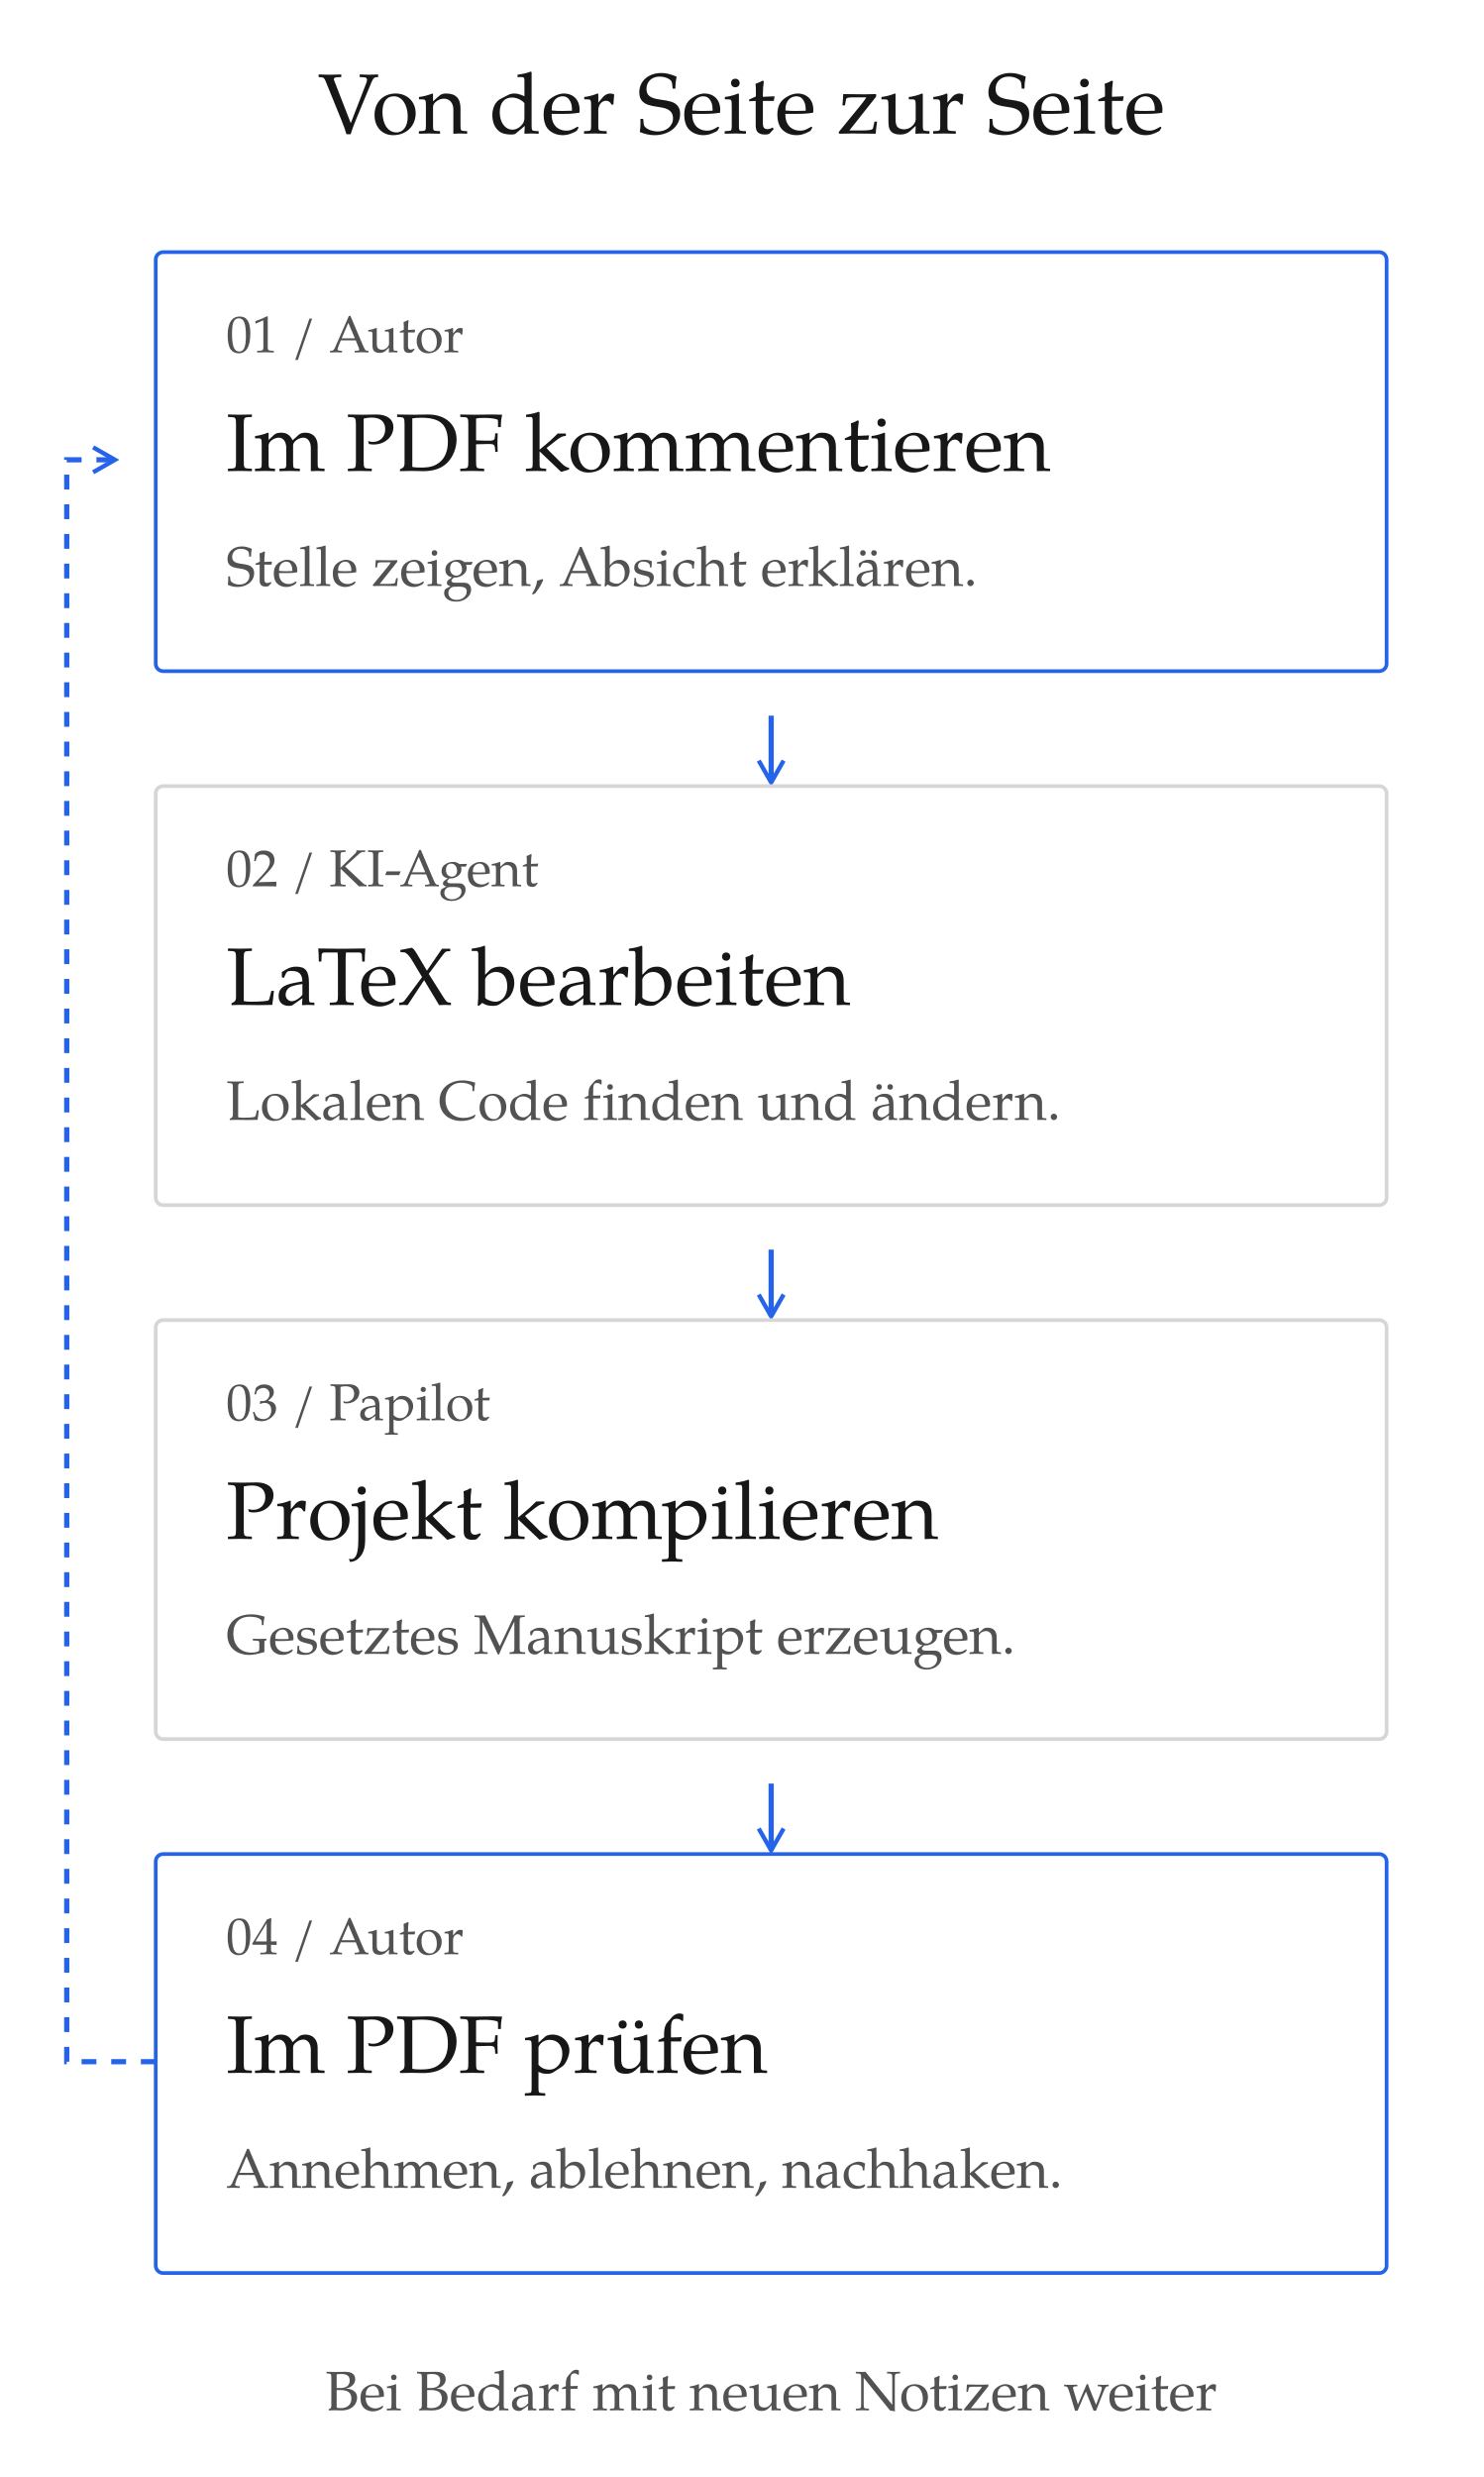
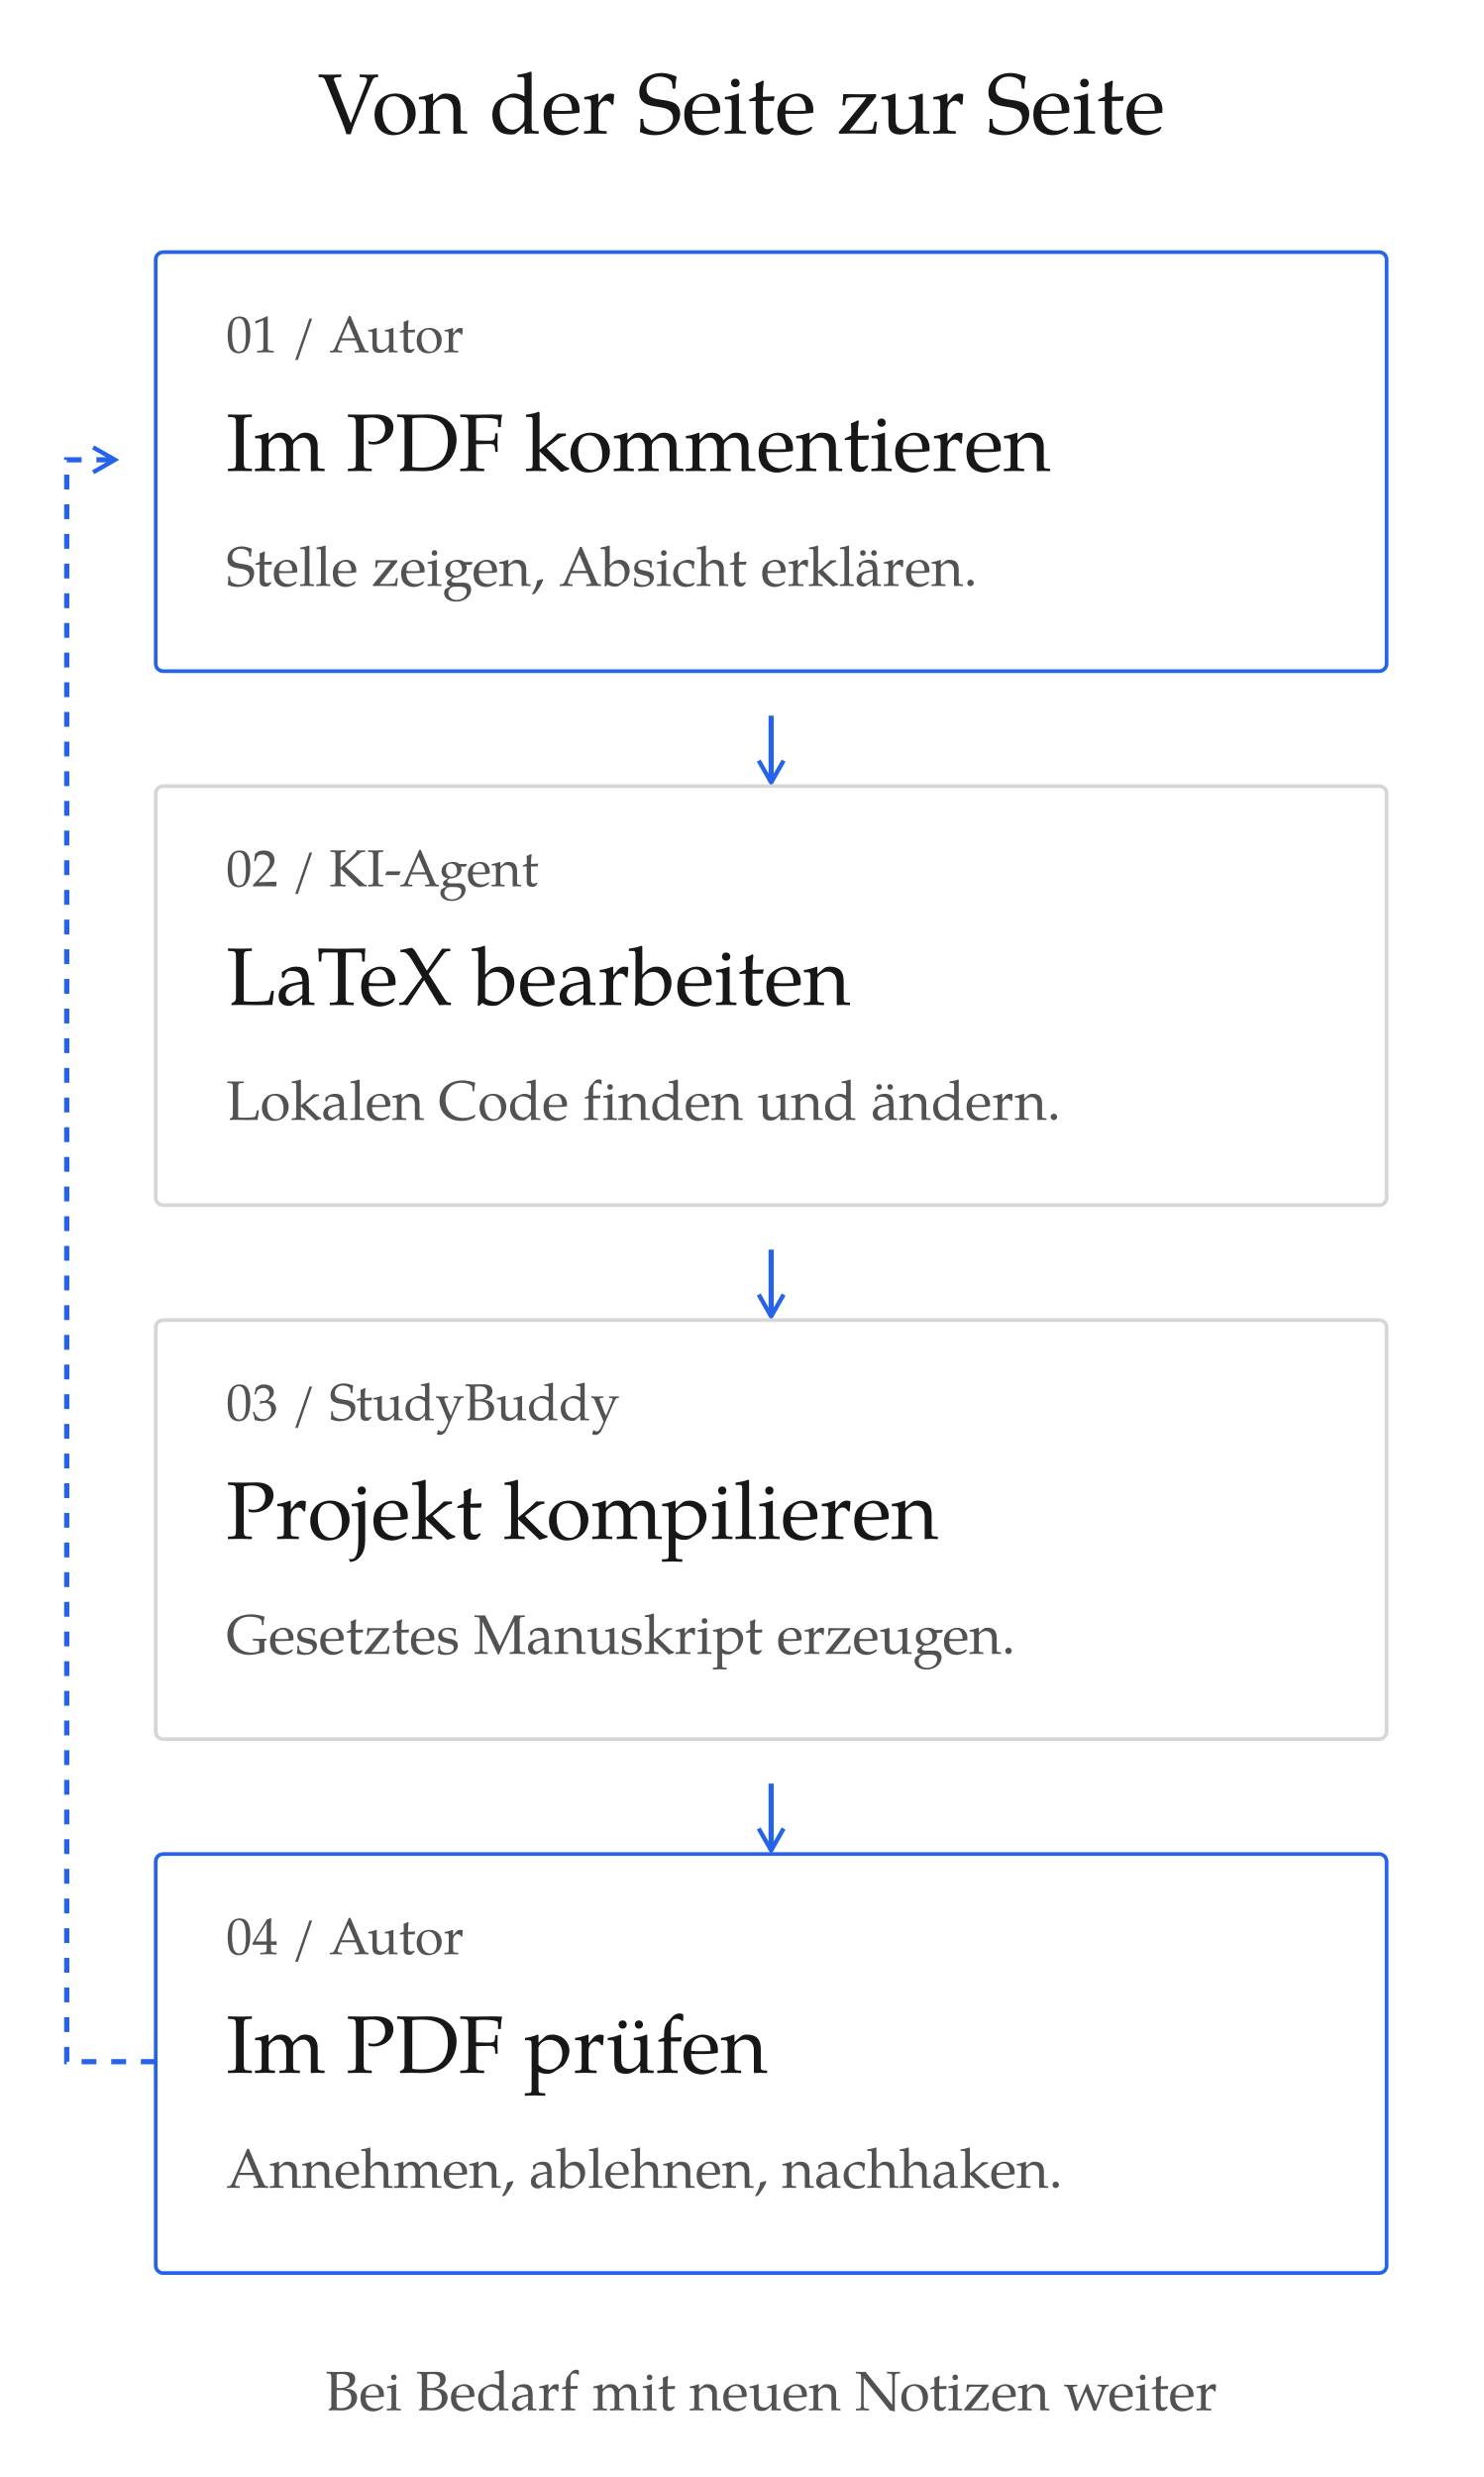
<svg xmlns="http://www.w3.org/2000/svg" viewBox="0 0 400 668" role="img" aria-labelledby="title desc">
  <defs>
    <marker id="arrow" viewBox="0 0 10 10" refX="8" refY="5" markerWidth="6" markerHeight="6" orient="auto-start-reverse">
      <path d="M1 1 8 5 1 9" fill="none" stroke="var(--art-accent, #2563eb)" stroke-width="1.4" />
    </marker>
  </defs>
  <g font-family="'Paper Serif','TeX Gyre Pagella',Palatino,'Songti SC','Noto Serif CJK SC',SimSun,serif">
    <text x="200" y="36" font-size="23" fill="var(--art-ink, #171717)" text-anchor="middle">Von der Seite zur Seite</text>
    <rect x="42" y="68" width="332" height="113" rx="2" fill="var(--art-paper, #fff)" stroke="var(--art-accent, #2563eb)" />
    <text x="61" y="95" font-size="14" fill="var(--art-muted, #525252)">01  /  Autor</text>
    <text x="61" y="127" font-size="22" fill="var(--art-ink, #171717)">Im PDF kommentieren</text>
    <text x="61" y="158" font-size="15" fill="var(--art-muted, #525252)">Stelle zeigen, Absicht erklären.</text>
    <path d="M208 193v18" fill="none" stroke="var(--art-accent, #2563eb)" stroke-width="1.4" marker-end="url(#arrow)" />
    <rect x="42" y="212" width="332" height="113" rx="2" fill="var(--art-paper, #fff)" stroke="var(--art-line, #d6d6d6)" />
    <text x="61" y="239" font-size="14" fill="var(--art-muted, #525252)">02  /  KI-Agent</text>
    <text x="61" y="271" font-size="22" fill="var(--art-ink, #171717)">LaTeX bearbeiten</text>
    <text x="61" y="302" font-size="15" fill="var(--art-muted, #525252)">Lokalen Code finden und ändern.</text>
    <path d="M208 337v18" fill="none" stroke="var(--art-accent, #2563eb)" stroke-width="1.4" marker-end="url(#arrow)" />
    <rect x="42" y="356" width="332" height="113" rx="2" fill="var(--art-paper, #fff)" stroke="var(--art-line, #d6d6d6)" />
-     <text x="61" y="383" font-size="14" fill="var(--art-muted, #525252)">03  /  Papilot</text>
+     <text x="61" y="383" font-size="14" fill="var(--art-muted, #525252)">03  /  StudyBuddy</text>
    <text x="61" y="415" font-size="22" fill="var(--art-ink, #171717)">Projekt kompilieren</text>
    <text x="61" y="446" font-size="15" fill="var(--art-muted, #525252)">Gesetztes Manuskript erzeugen.</text>
    <path d="M208 481v18" fill="none" stroke="var(--art-accent, #2563eb)" stroke-width="1.4" marker-end="url(#arrow)" />
    <rect x="42" y="500" width="332" height="113" rx="2" fill="var(--art-paper, #fff)" stroke="var(--art-accent, #2563eb)" />
    <text x="61" y="527" font-size="14" fill="var(--art-muted, #525252)">04  /  Autor</text>
    <text x="61" y="559" font-size="22" fill="var(--art-ink, #171717)">Im PDF prüfen</text>
    <text x="61" y="590" font-size="15" fill="var(--art-muted, #525252)">Annehmen, ablehnen, nachhaken.</text>
    <path d="M42 556H18V124h13" fill="none" stroke="var(--art-accent, #2563eb)" stroke-width="1.4" stroke-dasharray="4 4" marker-end="url(#arrow)" />
    <text x="208" y="650" font-size="15" fill="var(--art-muted, #525252)" text-anchor="middle">Bei Bedarf mit neuen Notizen weiter</text>
  </g>
</svg>
